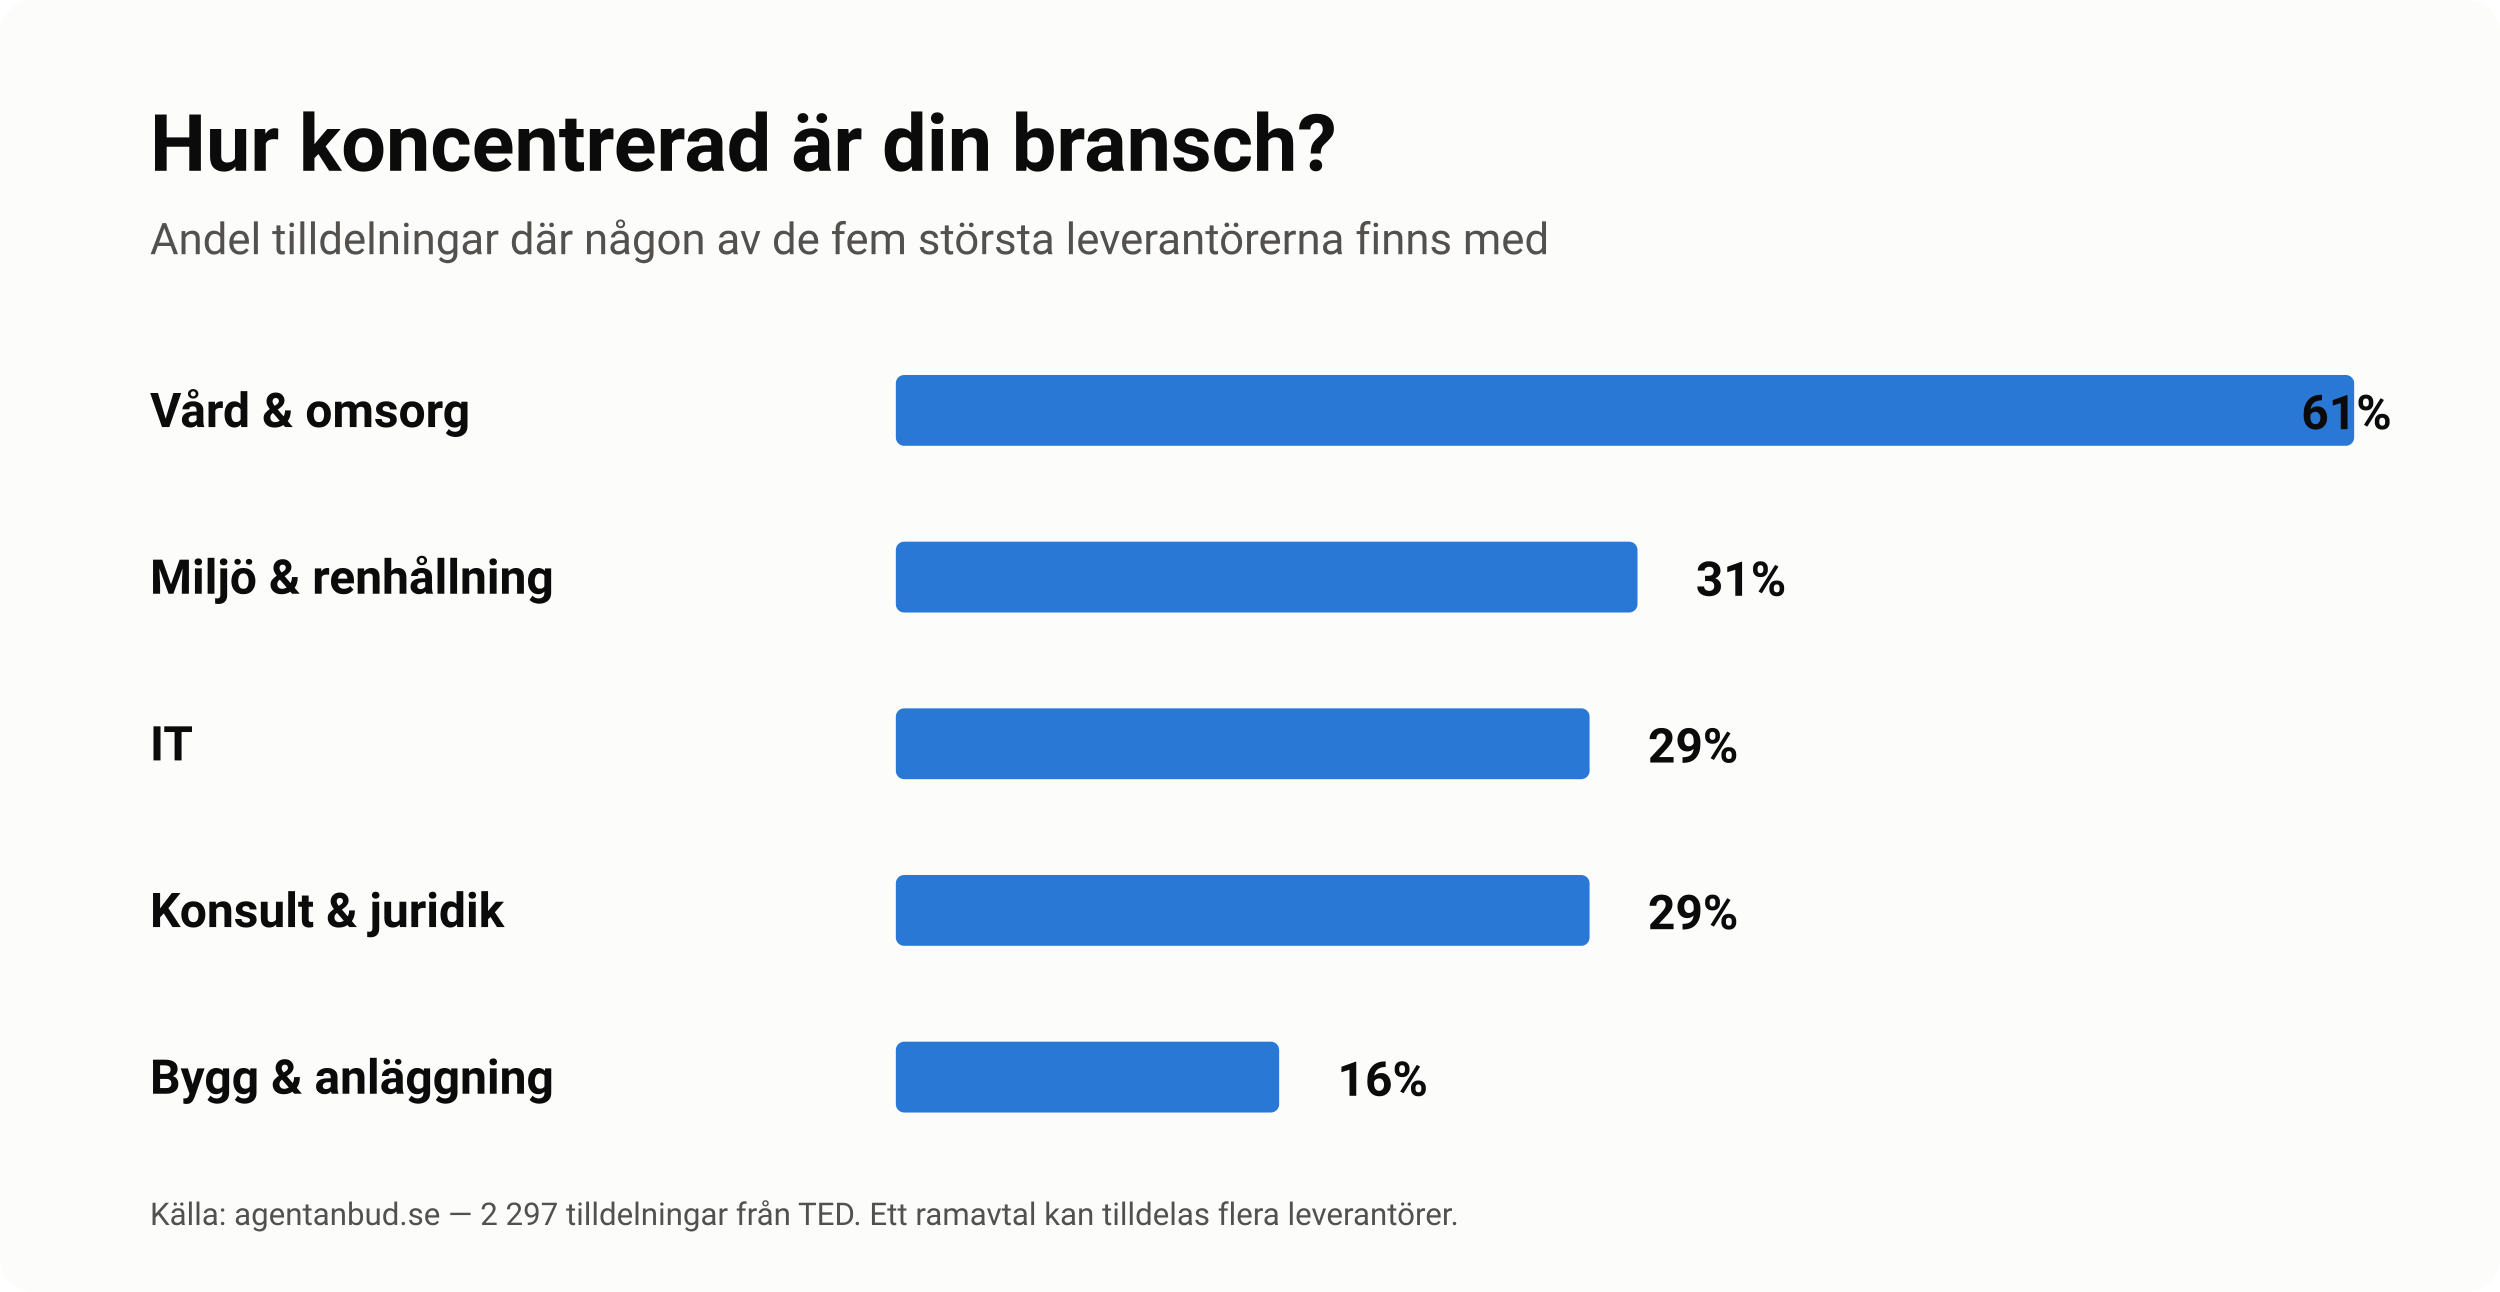
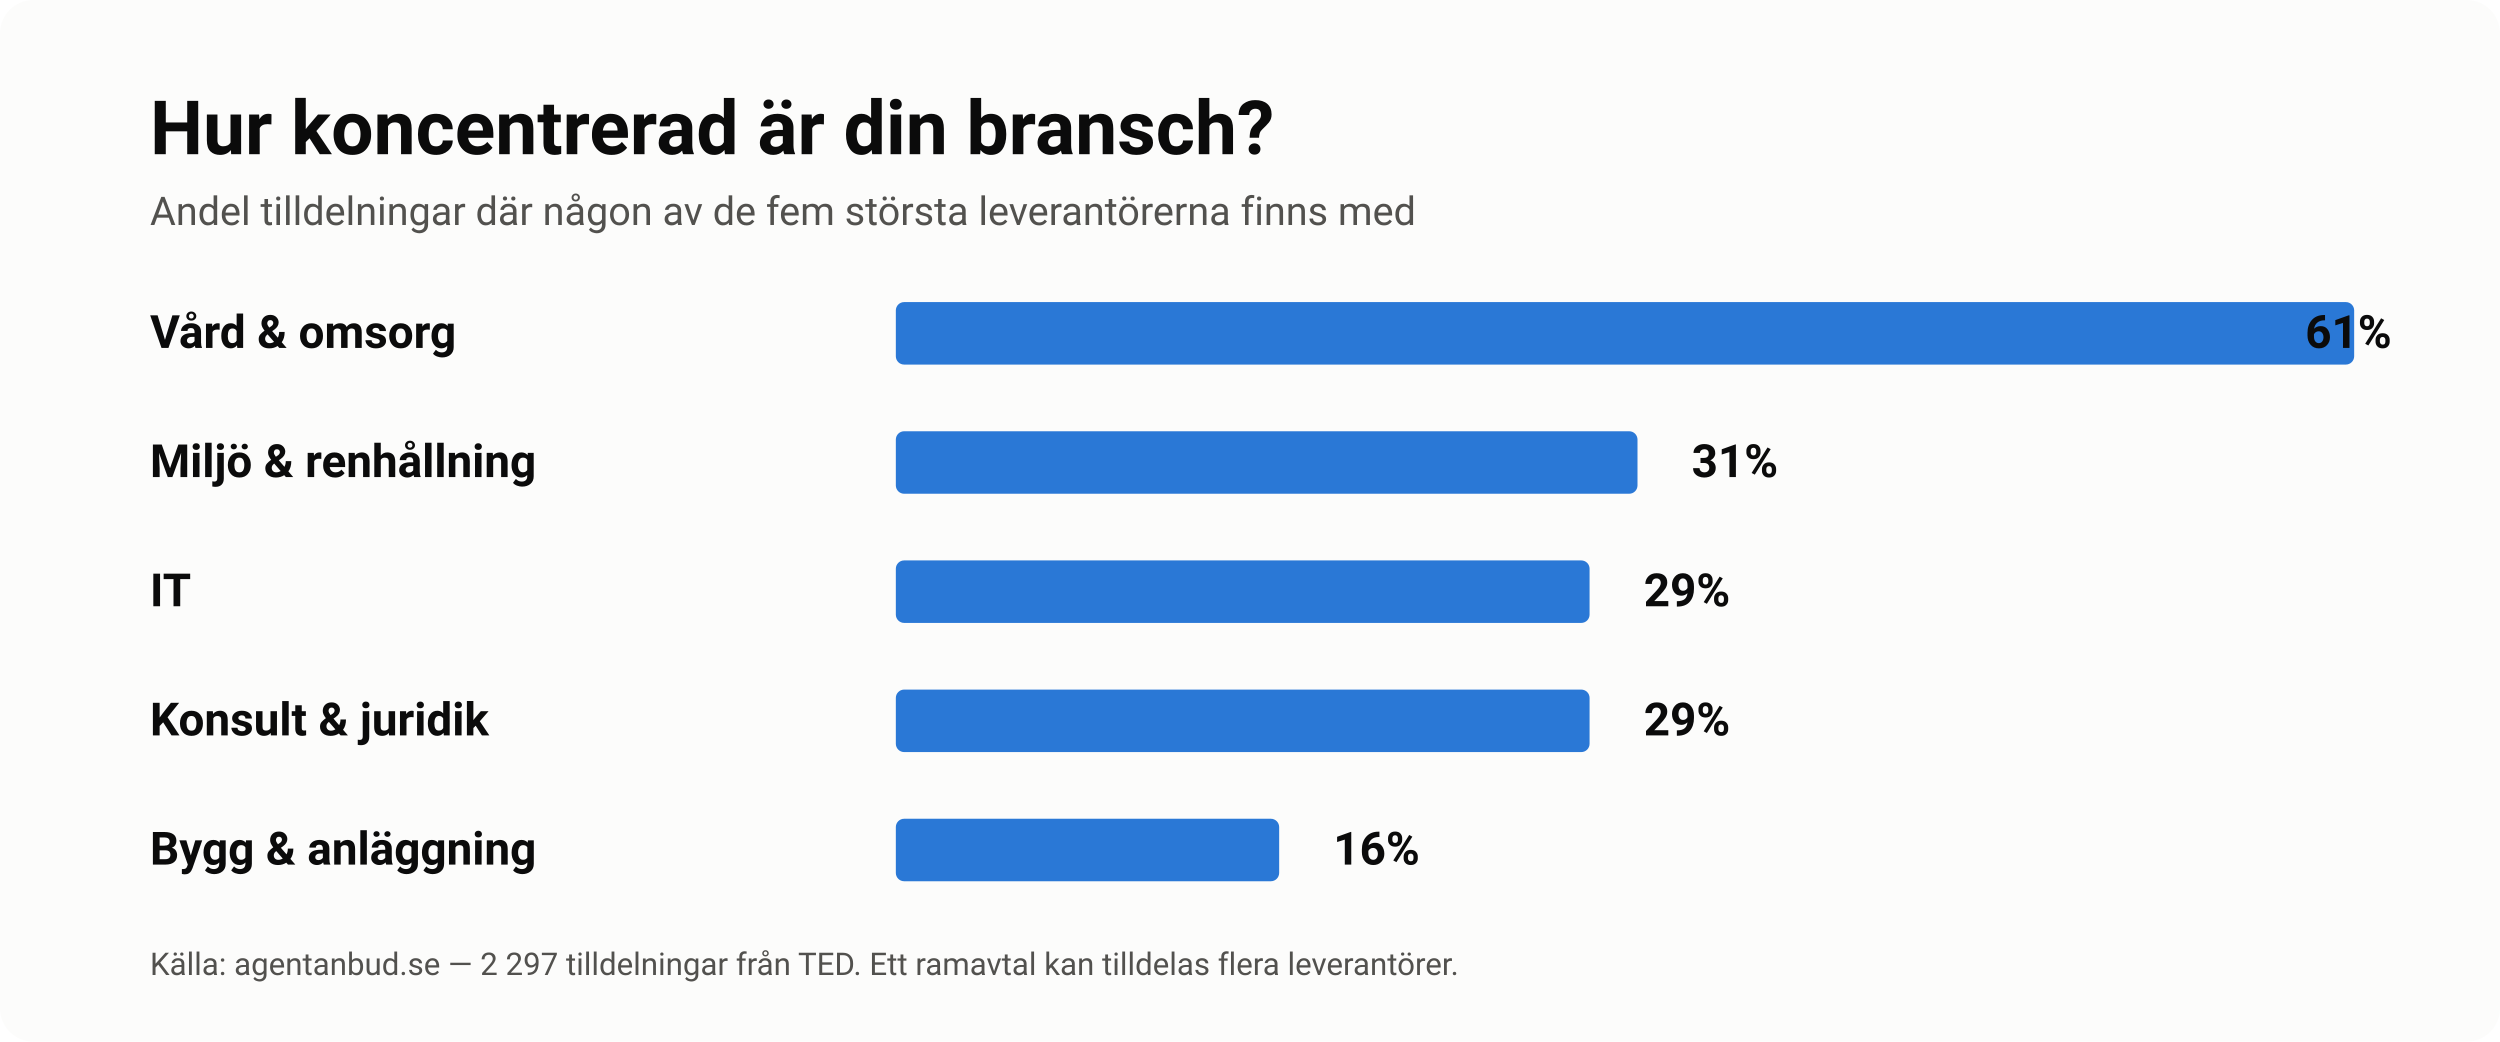
- <svg xmlns="http://www.w3.org/2000/svg" viewBox="0 0 1200 620" width="1200" height="620" role="img" aria-label="Andel tilldelningar där någon av de fem största leverantörerna finns med: Vård och omsorg 61 procent, Miljö och renhållning 31 procent, IT 29 procent, Konsult och juridik 29 procent, Bygg och anläggning 16 procent.">
-   <rect width="1200" height="620" rx="16" fill="#fcfcfb" />
-   <text x="72" y="82" font-family="system-ui, -apple-system, Segoe UI, Roboto, sans-serif" font-size="38" font-weight="700" fill="#0b0b0b">Hur koncentrerad är din bransch?</text>
-   <text x="72" y="122" font-family="system-ui, -apple-system, Segoe UI, Roboto, sans-serif" font-size="21" fill="#52514e">Andel tilldelningar där någon av de fem största leverantörerna finns med</text>
-   <text x="72" y="205" font-family="system-ui, -apple-system, Segoe UI, Roboto, sans-serif" font-size="23" font-weight="600" fill="#0b0b0b">Vård &amp; omsorg</text>
-   <rect x="430" y="180" width="700" height="34" rx="4" fill="#2a78d6" />
-   <text x="1148" y="206" font-family="system-ui, -apple-system, Segoe UI, Roboto, sans-serif" font-size="23" font-weight="700" fill="#0b0b0b" text-anchor="end">61%</text>
-   <text x="72" y="285" font-family="system-ui, -apple-system, Segoe UI, Roboto, sans-serif" font-size="23" font-weight="600" fill="#0b0b0b">Miljö &amp; renhållning</text>
-   <rect x="430" y="260" width="356" height="34" rx="4" fill="#2a78d6" />
-   <text x="814" y="286" font-family="system-ui, -apple-system, Segoe UI, Roboto, sans-serif" font-size="23" font-weight="700" fill="#0b0b0b">31%</text>
-   <text x="72" y="365" font-family="system-ui, -apple-system, Segoe UI, Roboto, sans-serif" font-size="23" font-weight="600" fill="#0b0b0b">IT</text>
-   <rect x="430" y="340" width="333" height="34" rx="4" fill="#2a78d6" />
-   <text x="791" y="366" font-family="system-ui, -apple-system, Segoe UI, Roboto, sans-serif" font-size="23" font-weight="700" fill="#0b0b0b">29%</text>
-   <text x="72" y="445" font-family="system-ui, -apple-system, Segoe UI, Roboto, sans-serif" font-size="23" font-weight="600" fill="#0b0b0b">Konsult &amp; juridik</text>
-   <rect x="430" y="420" width="333" height="34" rx="4" fill="#2a78d6" />
-   <text x="791" y="446" font-family="system-ui, -apple-system, Segoe UI, Roboto, sans-serif" font-size="23" font-weight="700" fill="#0b0b0b">29%</text>
-   <text x="72" y="525" font-family="system-ui, -apple-system, Segoe UI, Roboto, sans-serif" font-size="23" font-weight="600" fill="#0b0b0b">Bygg &amp; anläggning</text>
-   <rect x="430" y="500" width="184" height="34" rx="4" fill="#2a78d6" />
-   <text x="642" y="526" font-family="system-ui, -apple-system, Segoe UI, Roboto, sans-serif" font-size="23" font-weight="700" fill="#0b0b0b">16%</text>
-   <text x="72" y="588" font-family="system-ui, -apple-system, Segoe UI, Roboto, sans-serif" font-size="15" fill="#52514e">Källa: agentanbud.se — 2 297 tilldelningar från TED. Ett ramavtal kan tilldelas flera leverantörer.</text>
+ <svg xmlns="http://www.w3.org/2000/svg" viewBox="0 0 1200 500" width="1200" height="500" role="img" aria-label="Andel tilldelningar där någon av de fem största leverantörerna finns med: Vård och omsorg 61 procent, Miljö och renhållning 31 procent, IT 29 procent, Konsult och juridik 29 procent, Bygg och anläggning 16 procent.">
+   <rect width="1200" height="500" rx="16" fill="#fcfcfb" />
+   <text x="72" y="74" font-family="system-ui, -apple-system, Segoe UI, Roboto, sans-serif" font-size="36" font-weight="700" fill="#0b0b0b">Hur koncentrerad är din bransch?</text>
+   <text x="72" y="108" font-family="system-ui, -apple-system, Segoe UI, Roboto, sans-serif" font-size="19" fill="#52514e">Andel tilldelningar där någon av de fem största leverantörerna finns med</text>
+   <text x="72" y="167" font-family="system-ui, -apple-system, Segoe UI, Roboto, sans-serif" font-size="22" font-weight="600" fill="#0b0b0b">Vård &amp; omsorg</text>
+   <rect x="430" y="145" width="700" height="30" rx="4" fill="#2a78d6" />
+   <text x="1148" y="167" font-family="system-ui, -apple-system, Segoe UI, Roboto, sans-serif" font-size="22" font-weight="700" fill="#0b0b0b" text-anchor="end">61%</text>
+   <text x="72" y="229" font-family="system-ui, -apple-system, Segoe UI, Roboto, sans-serif" font-size="22" font-weight="600" fill="#0b0b0b">Miljö &amp; renhållning</text>
+   <rect x="430" y="207" width="356" height="30" rx="4" fill="#2a78d6" />
+   <text x="812" y="229" font-family="system-ui, -apple-system, Segoe UI, Roboto, sans-serif" font-size="22" font-weight="700" fill="#0b0b0b">31%</text>
+   <text x="72" y="291" font-family="system-ui, -apple-system, Segoe UI, Roboto, sans-serif" font-size="22" font-weight="600" fill="#0b0b0b">IT</text>
+   <rect x="430" y="269" width="333" height="30" rx="4" fill="#2a78d6" />
+   <text x="789" y="291" font-family="system-ui, -apple-system, Segoe UI, Roboto, sans-serif" font-size="22" font-weight="700" fill="#0b0b0b">29%</text>
+   <text x="72" y="353" font-family="system-ui, -apple-system, Segoe UI, Roboto, sans-serif" font-size="22" font-weight="600" fill="#0b0b0b">Konsult &amp; juridik</text>
+   <rect x="430" y="331" width="333" height="30" rx="4" fill="#2a78d6" />
+   <text x="789" y="353" font-family="system-ui, -apple-system, Segoe UI, Roboto, sans-serif" font-size="22" font-weight="700" fill="#0b0b0b">29%</text>
+   <text x="72" y="415" font-family="system-ui, -apple-system, Segoe UI, Roboto, sans-serif" font-size="22" font-weight="600" fill="#0b0b0b">Bygg &amp; anläggning</text>
+   <rect x="430" y="393" width="184" height="30" rx="4" fill="#2a78d6" />
+   <text x="640" y="415" font-family="system-ui, -apple-system, Segoe UI, Roboto, sans-serif" font-size="22" font-weight="700" fill="#0b0b0b">16%</text>
+   <text x="72" y="468" font-family="system-ui, -apple-system, Segoe UI, Roboto, sans-serif" font-size="15" fill="#52514e">Källa: agentanbud.se — 2 297 tilldelningar från TED. Ett ramavtal kan tilldelas flera leverantörer.</text>
</svg>
